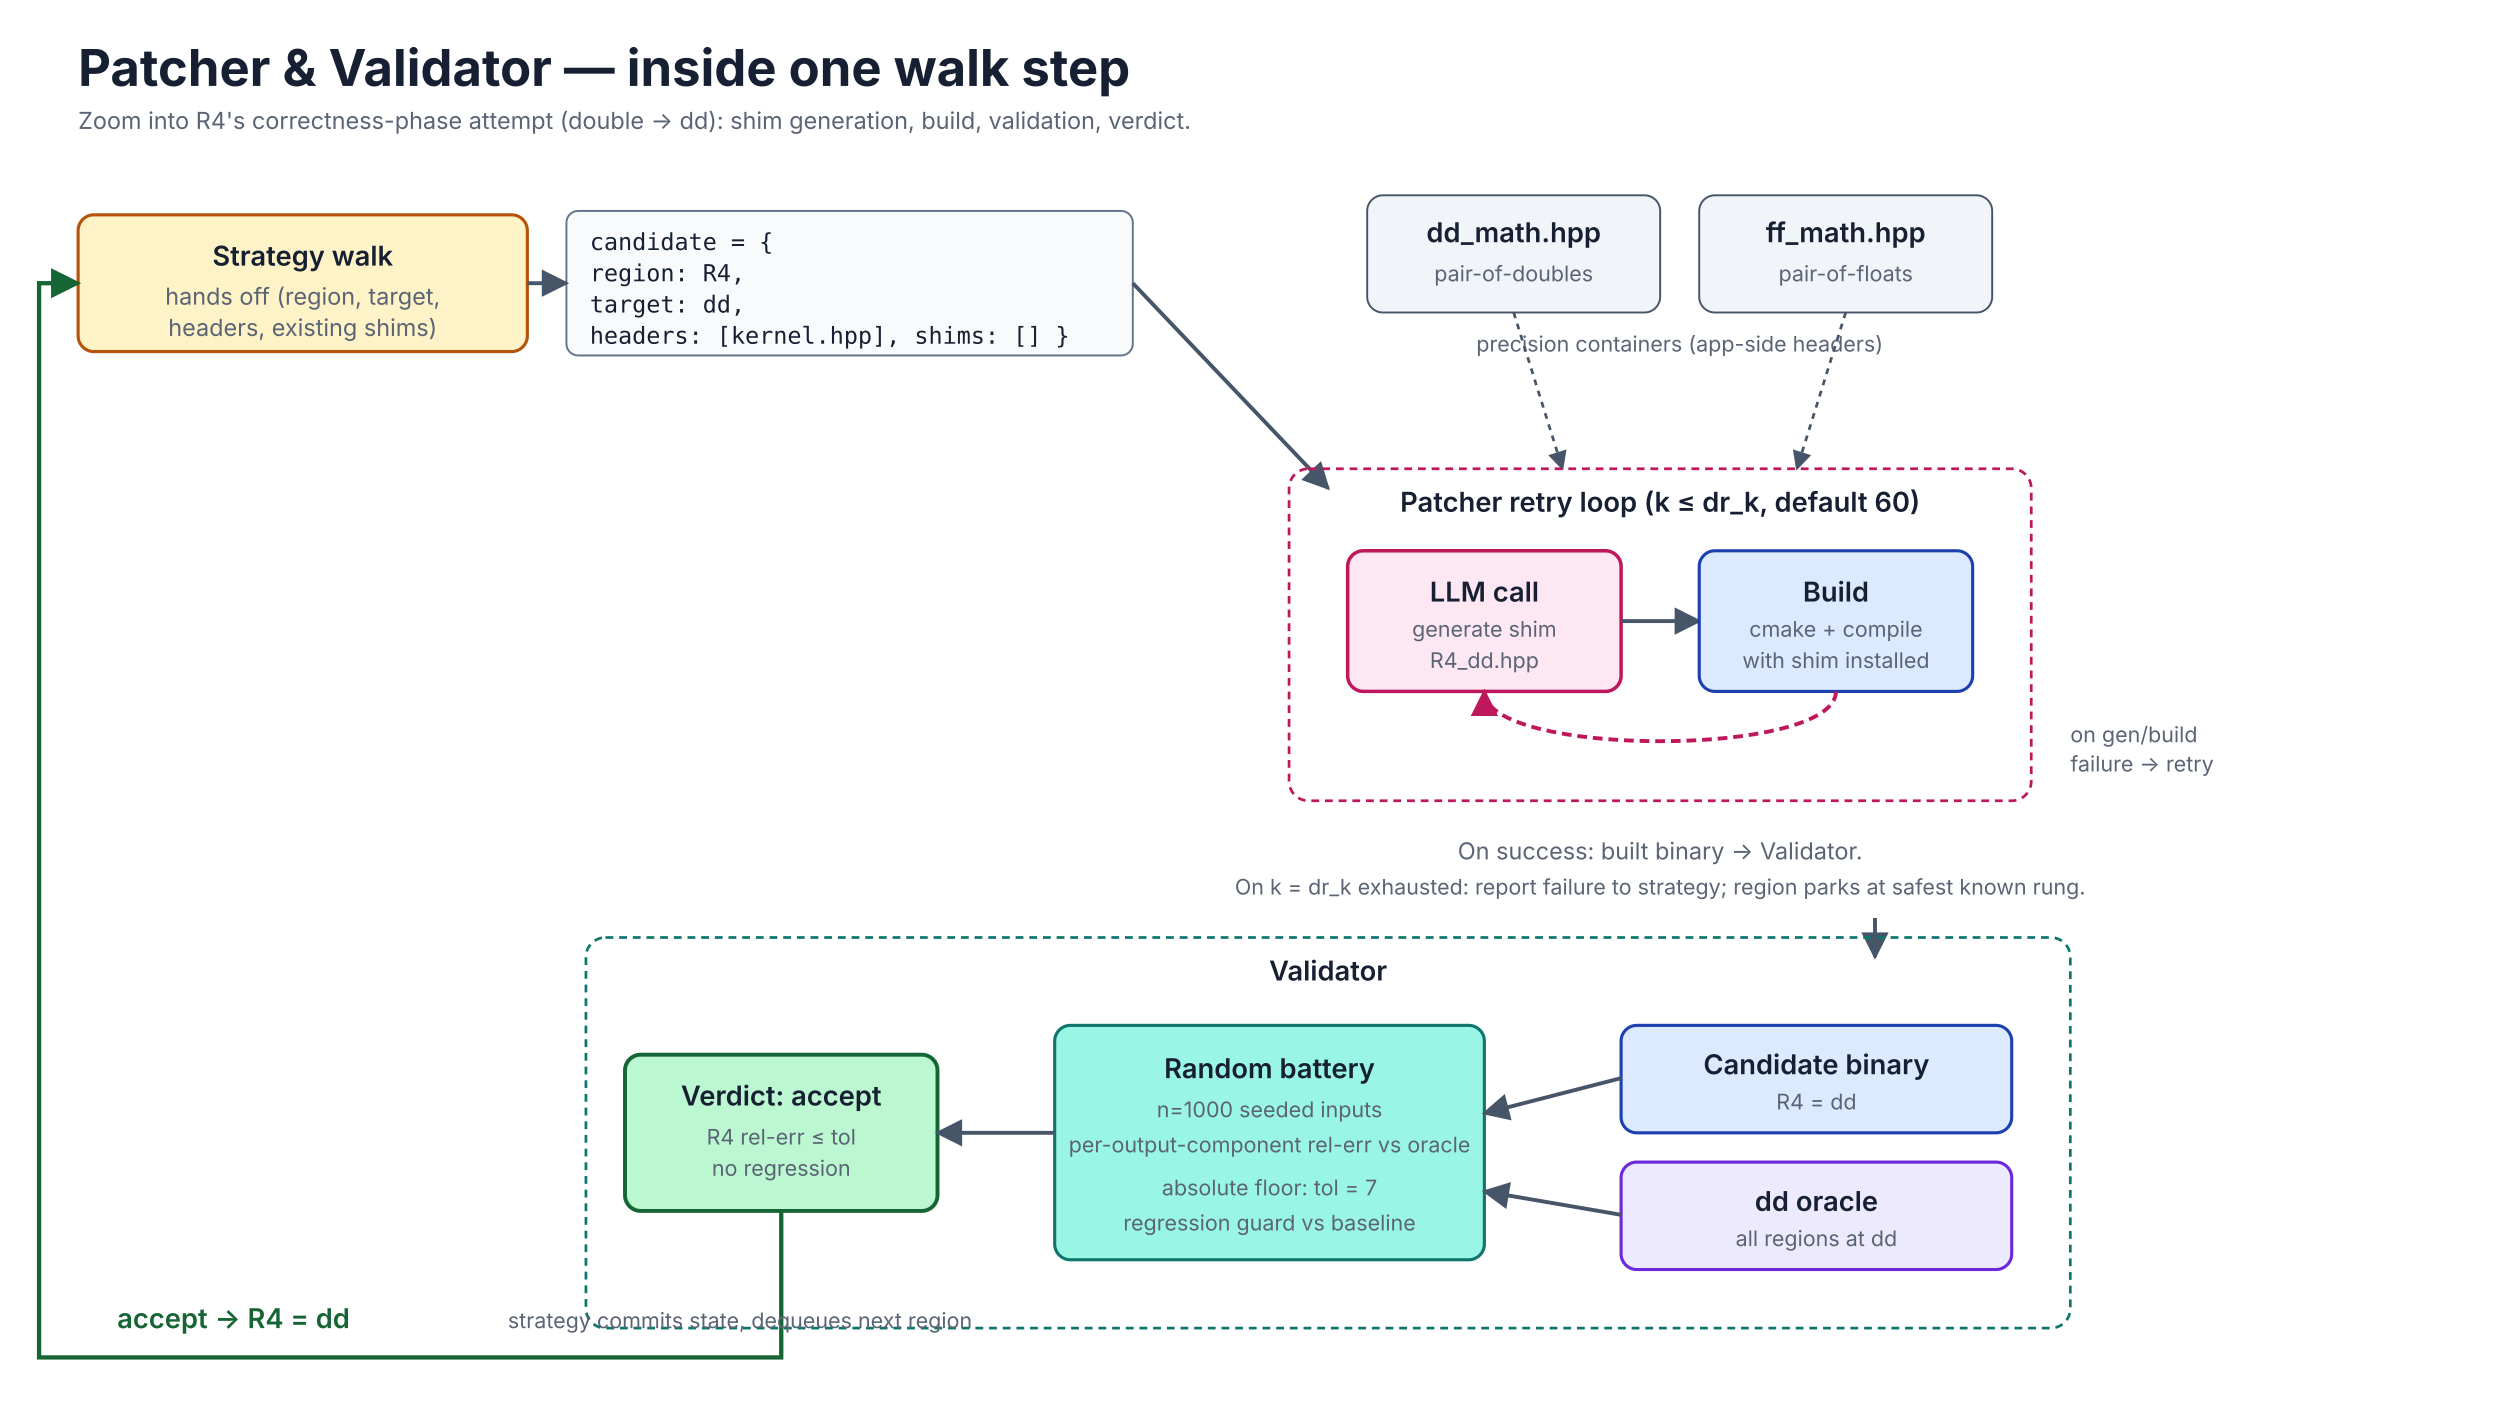
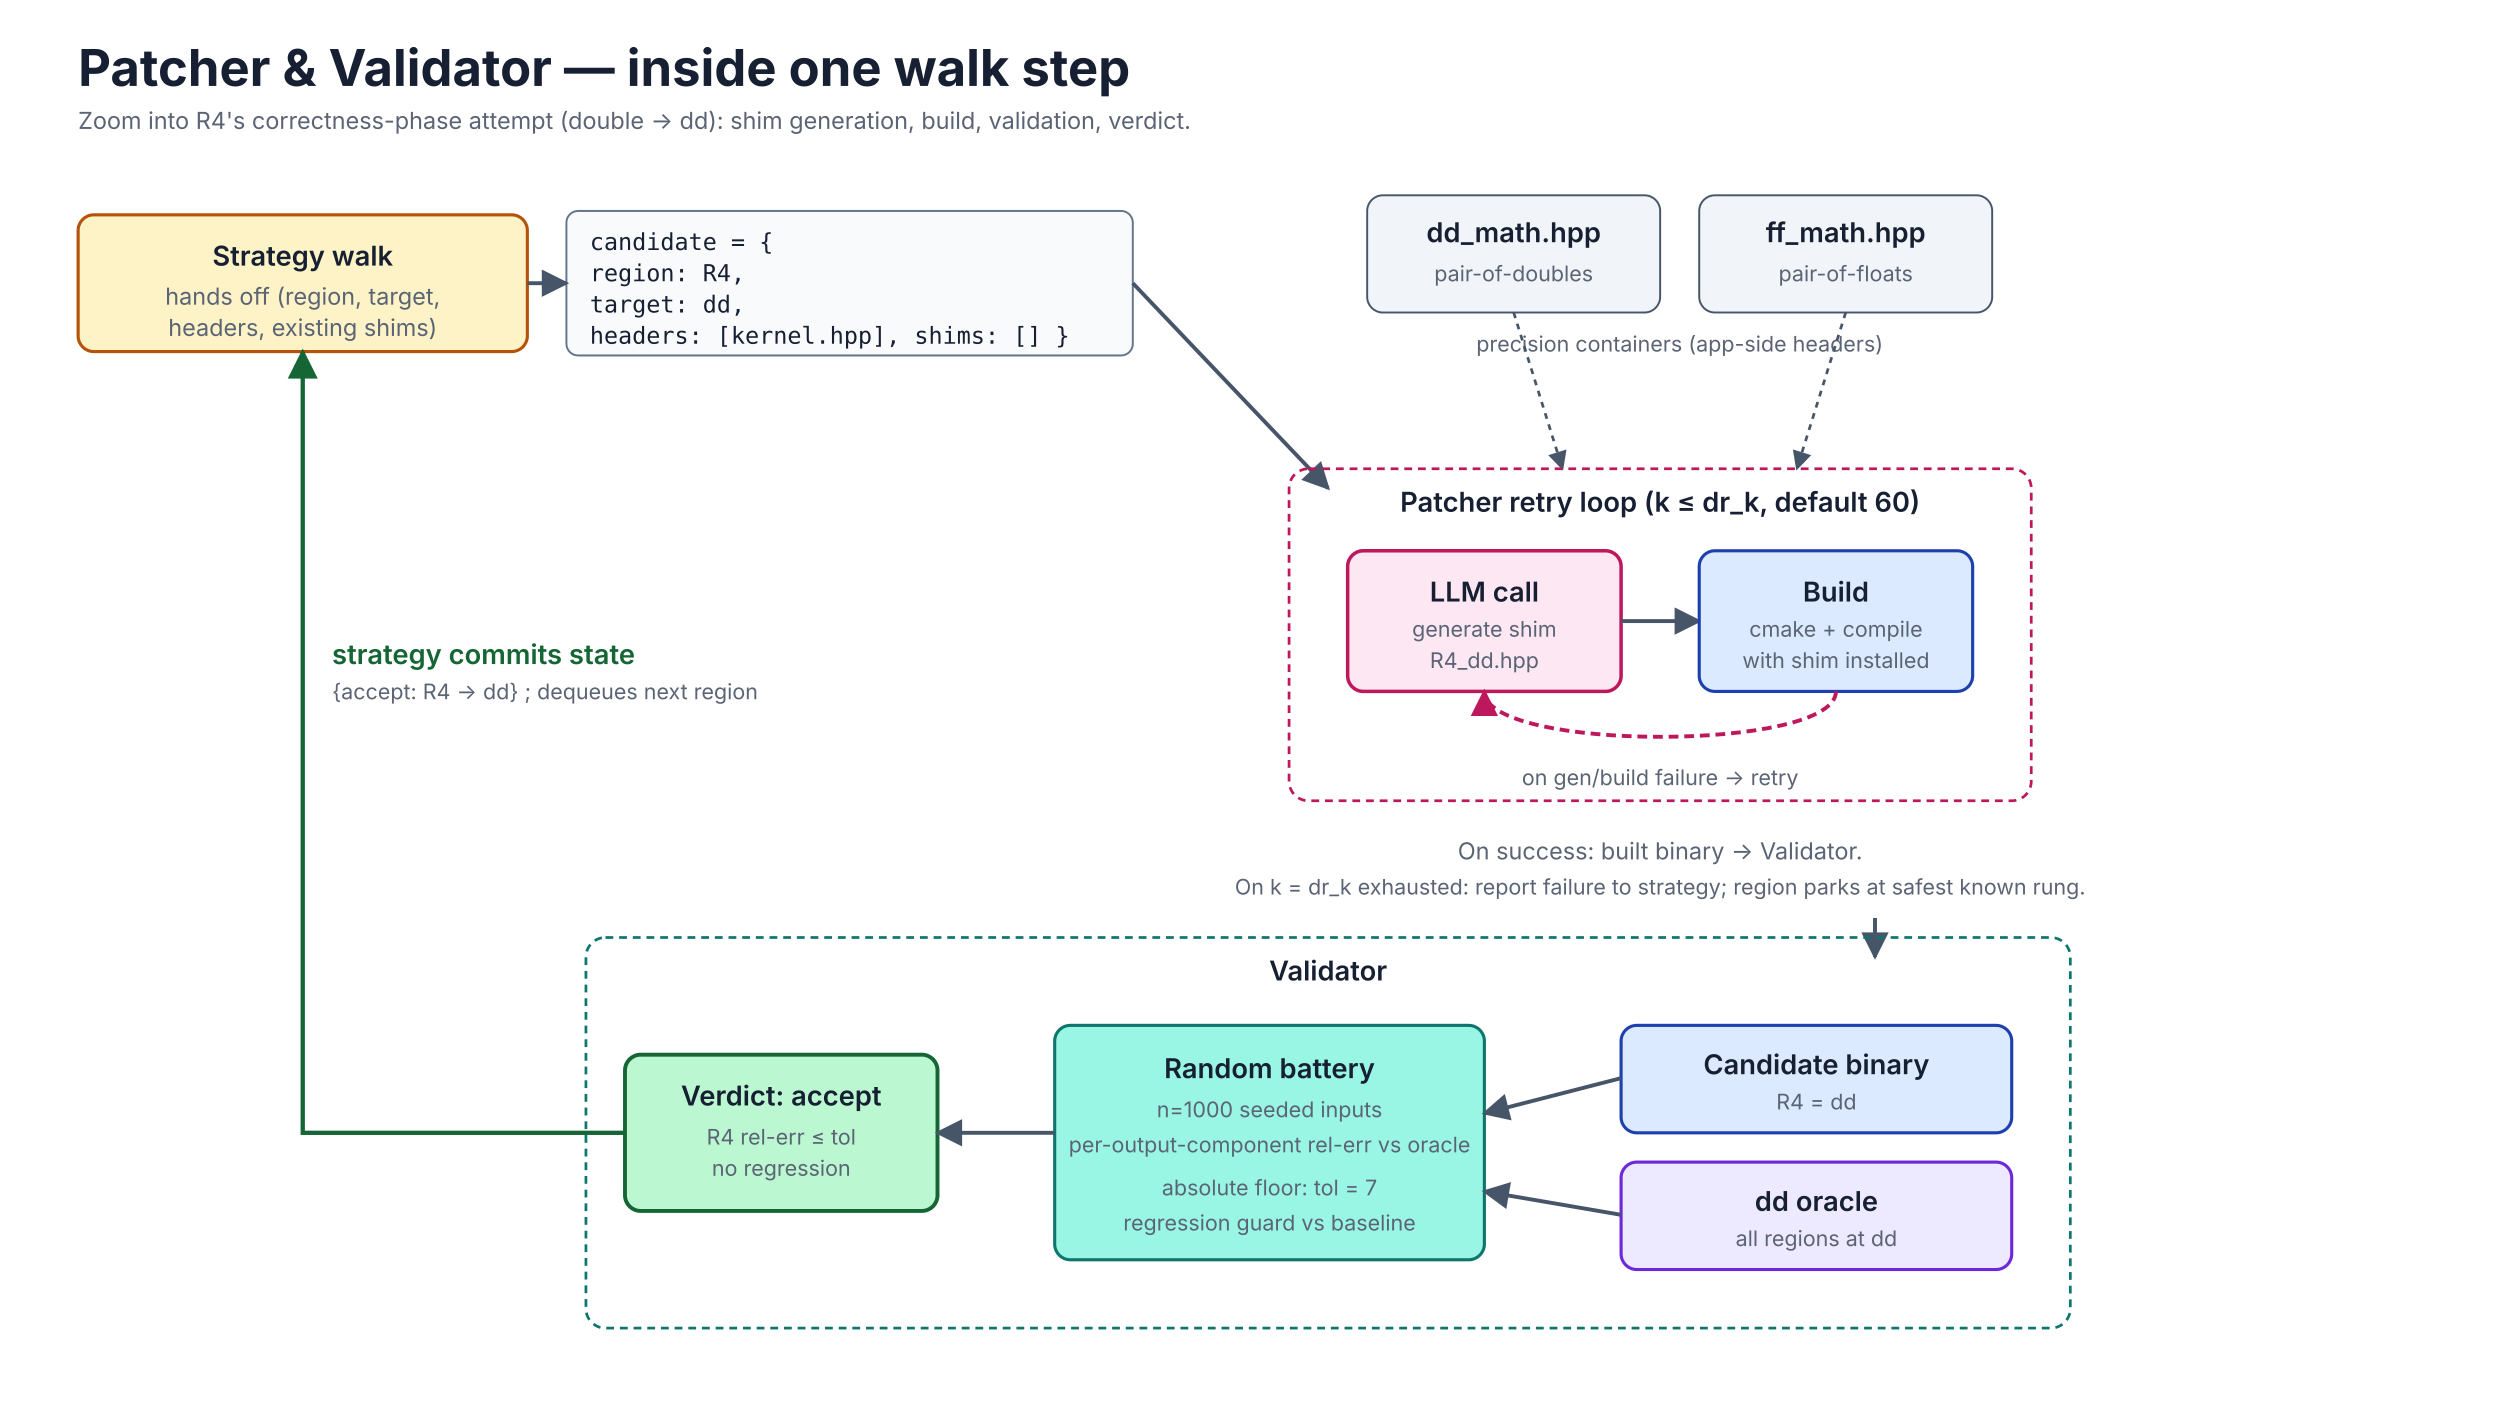
<svg xmlns="http://www.w3.org/2000/svg" viewBox="0 0 1280 720" font-family="ui-sans-serif, system-ui, -apple-system, sans-serif">
  <style>
    .title { font-size: 26px; font-weight: 700; fill: #172033; }
    .h { font-size: 16px; font-weight: 650; fill: #172033; }
    .lbl { font-size: 14px; font-weight: 600; fill: #172033; }
    .sub { font-size: 12px; fill: #5b6475; }
    .sub-sm { font-size: 11px; fill: #5b6475; }
    .code { font-family: ui-monospace, "SF Mono", Menlo, monospace; font-size: 12px; fill: #172033; }
    .box { stroke: #64748b; stroke-width: 1; fill: #f8fafc; }
    .strat-box { stroke: #b45309; stroke-width: 1.6; fill: #fef3c7; }
    .llm-box { stroke: #be185d; stroke-width: 1.8; fill: #fce7f3; }
    .build-box { stroke: #1e40af; stroke-width: 1.6; fill: #dbeafe; }
    .val-box { stroke: #0f766e; stroke-width: 1.6; fill: #99f6e4; }
    .oracle-box { stroke: #6d28d9; stroke-width: 1.6; fill: #ede9fe; }
    .integrator-box { stroke: #475569; stroke-width: 1; fill: #f1f5f9; }
    .verdict-accept-box { stroke: #166534; stroke-width: 2; fill: #bbf7d0; }
    .edge { stroke: #475569; stroke-width: 2; fill: none; marker-end: url(#arrow); }
    .edge-loop { stroke: #be185d; stroke-width: 2; fill: none; marker-end: url(#arrow-loop); stroke-dasharray: 5 3; }
    .edge-back { stroke: #166534; stroke-width: 2.2; fill: none; marker-end: url(#arrow-green); }
  </style>
  <defs>
    <marker id="arrow" viewBox="0 0 10 10" refX="9" refY="5" markerWidth="7" markerHeight="7" orient="auto-start-reverse">
      <path d="M0,0 L10,5 L0,10 z" fill="#475569" />
    </marker>
    <marker id="arrow-loop" viewBox="0 0 10 10" refX="9" refY="5" markerWidth="7" markerHeight="7" orient="auto-start-reverse">
      <path d="M0,0 L10,5 L0,10 z" fill="#be185d" />
    </marker>
    <marker id="arrow-green" viewBox="0 0 10 10" refX="9" refY="5" markerWidth="7" markerHeight="7" orient="auto-start-reverse">
      <path d="M0,0 L10,5 L0,10 z" fill="#166534" />
    </marker>
  </defs>
  <text x="40" y="44" class="title">Patcher &amp; Validator — inside one walk step</text>
  <text x="40" y="66" class="sub">Zoom into R4's correctness-phase attempt (double → dd): shim generation, build, validation, verdict.</text>
  <g transform="translate(40, 110)">
    <rect x="0" y="0" width="230" height="70" rx="8" class="strat-box" />
    <text x="115" y="26" text-anchor="middle" class="lbl">Strategy walk</text>
    <text x="115" y="46" text-anchor="middle" class="sub">hands off (region, target,</text>
    <text x="115" y="62" text-anchor="middle" class="sub">headers, existing shims)</text>
  </g>
  <g transform="translate(290, 108)">
    <rect x="0" y="0" width="290" height="74" rx="6" class="box" />
    <text x="12" y="20" class="code">candidate = {</text>
    <text x="12" y="36" class="code">  region:  R4,</text>
    <text x="12" y="52" class="code">  target:  dd,</text>
    <text x="12" y="68" class="code">  headers: [kernel.hpp], shims: [] }</text>
  </g>
  <path d="M270 145 L 290 145" class="edge" />
  <path d="M580 145 L 680 250" class="edge" />
  <g transform="translate(700, 100)">
    <rect x="0" y="0" width="150" height="60" rx="8" class="integrator-box" />
    <text x="75" y="24" text-anchor="middle" class="lbl">dd_math.hpp</text>
    <text x="75" y="44" text-anchor="middle" class="sub-sm">pair-of-doubles</text>
  </g>
  <g transform="translate(870, 100)">
    <rect x="0" y="0" width="150" height="60" rx="8" class="integrator-box" />
    <text x="75" y="24" text-anchor="middle" class="lbl">ff_math.hpp</text>
    <text x="75" y="44" text-anchor="middle" class="sub-sm">pair-of-floats</text>
  </g>
  <text x="860" y="180" text-anchor="middle" class="sub-sm" fill="#5b6475">precision containers (app-side headers)</text>
  <path d="M775 160 L 800 240" stroke="#475569" stroke-width="1.4" stroke-dasharray="3 3" fill="none" marker-end="url(#arrow)" />
  <path d="M945 160 L 920 240" stroke="#475569" stroke-width="1.4" stroke-dasharray="3 3" fill="none" marker-end="url(#arrow)" />
  <g transform="translate(660, 240)">
    <rect x="0" y="0" width="380" height="170" rx="10" fill="none" stroke="#be185d" stroke-width="1.4" stroke-dasharray="4 3" />
    <text x="190" y="22" text-anchor="middle" class="lbl" fill="#be185d">Patcher retry loop  (k ≤ dr_k, default 60)</text>
    <rect x="30" y="42" width="140" height="72" rx="8" class="llm-box" />
    <text x="100" y="68" text-anchor="middle" class="lbl">LLM call</text>
    <text x="100" y="86" text-anchor="middle" class="sub-sm">generate shim</text>
    <text x="100" y="102" text-anchor="middle" class="sub-sm">R4_dd.hpp</text>
    <path d="M170 78 L 210 78" class="edge" />
    <rect x="210" y="42" width="140" height="72" rx="8" class="build-box" />
    <text x="280" y="68" text-anchor="middle" class="lbl">Build</text>
    <text x="280" y="86" text-anchor="middle" class="sub-sm">cmake + compile</text>
    <text x="280" y="102" text-anchor="middle" class="sub-sm">with shim installed</text>
-     <path d="M280 114 C 280 148, 100 148, 100 114" class="edge-loop" />
+     <path d="M280 114 C 280 145, 100 145, 100 114" class="edge-loop" />
+     <text x="190" y="162" text-anchor="middle" class="sub-sm" fill="#be185d">on gen/build failure → retry</text>
  </g>
-   <text x="1060" y="380" class="sub-sm" fill="#be185d">on gen/build</text>
-   <text x="1060" y="395" class="sub-sm" fill="#be185d">failure → retry</text>
  <text x="850" y="440" text-anchor="middle" class="sub">On success: built binary → Validator.</text>
  <text x="850" y="458" text-anchor="middle" class="sub-sm">On k = dr_k exhausted: report failure to strategy; region parks at safest known rung.</text>
  <path d="M960 470 L 960 490" class="edge" />
  <g transform="translate(300, 480)">
    <rect x="0" y="0" width="760" height="200" rx="10" fill="none" stroke="#0f766e" stroke-width="1.4" stroke-dasharray="4 3" />
    <text x="380" y="22" text-anchor="middle" class="lbl" fill="#0f766e">Validator</text>
    <rect x="20" y="60" width="160" height="80" rx="8" class="verdict-accept-box" />
    <text x="100" y="86" text-anchor="middle" class="lbl">Verdict: accept</text>
    <text x="100" y="106" text-anchor="middle" class="sub-sm">R4 rel-err ≤ tol</text>
    <text x="100" y="122" text-anchor="middle" class="sub-sm">no regression</text>
    <rect x="240" y="45" width="220" height="120" rx="8" class="val-box" />
    <text x="350" y="72" text-anchor="middle" class="lbl">Random battery</text>
    <text x="350" y="92" text-anchor="middle" class="sub-sm">n=1000 seeded inputs</text>
    <text x="350" y="110" text-anchor="middle" class="sub-sm">per-output-component rel-err vs oracle</text>
    <text x="350" y="132" text-anchor="middle" class="sub-sm">absolute floor: tol = 7</text>
    <text x="350" y="150" text-anchor="middle" class="sub-sm">regression guard vs baseline</text>
    <rect x="530" y="45" width="200" height="55" rx="8" class="build-box" />
    <text x="630" y="70" text-anchor="middle" class="lbl">Candidate binary</text>
    <text x="630" y="88" text-anchor="middle" class="sub-sm">R4 = dd</text>
    <rect x="530" y="115" width="200" height="55" rx="8" class="oracle-box" />
    <text x="630" y="140" text-anchor="middle" class="lbl">dd oracle</text>
    <text x="630" y="158" text-anchor="middle" class="sub-sm">all regions at dd</text>
    <path d="M530 72 L 460 90" class="edge" />
    <path d="M530 142 L 460 130" class="edge" />
    <path d="M240 100 L 180 100" class="edge" />
  </g>
-   <path d="M400 620 L 400 695 L 20 695 L 20 145 L 40 145" class="edge-back" />
-   <text x="60" y="680" class="lbl" style="fill:#166534">accept → R4 = dd</text>
-   <text x="260" y="680" class="sub-sm">strategy commits state, dequeues next region</text>
+   <path d="M320 580 L 155 580 L 155 180" class="edge-back" />
+   <text x="170" y="340" class="lbl" style="fill:#166534">strategy commits state</text>
+   <text x="170" y="358" class="sub-sm">{accept: R4 → dd} ; dequeues next region</text>
</svg>
